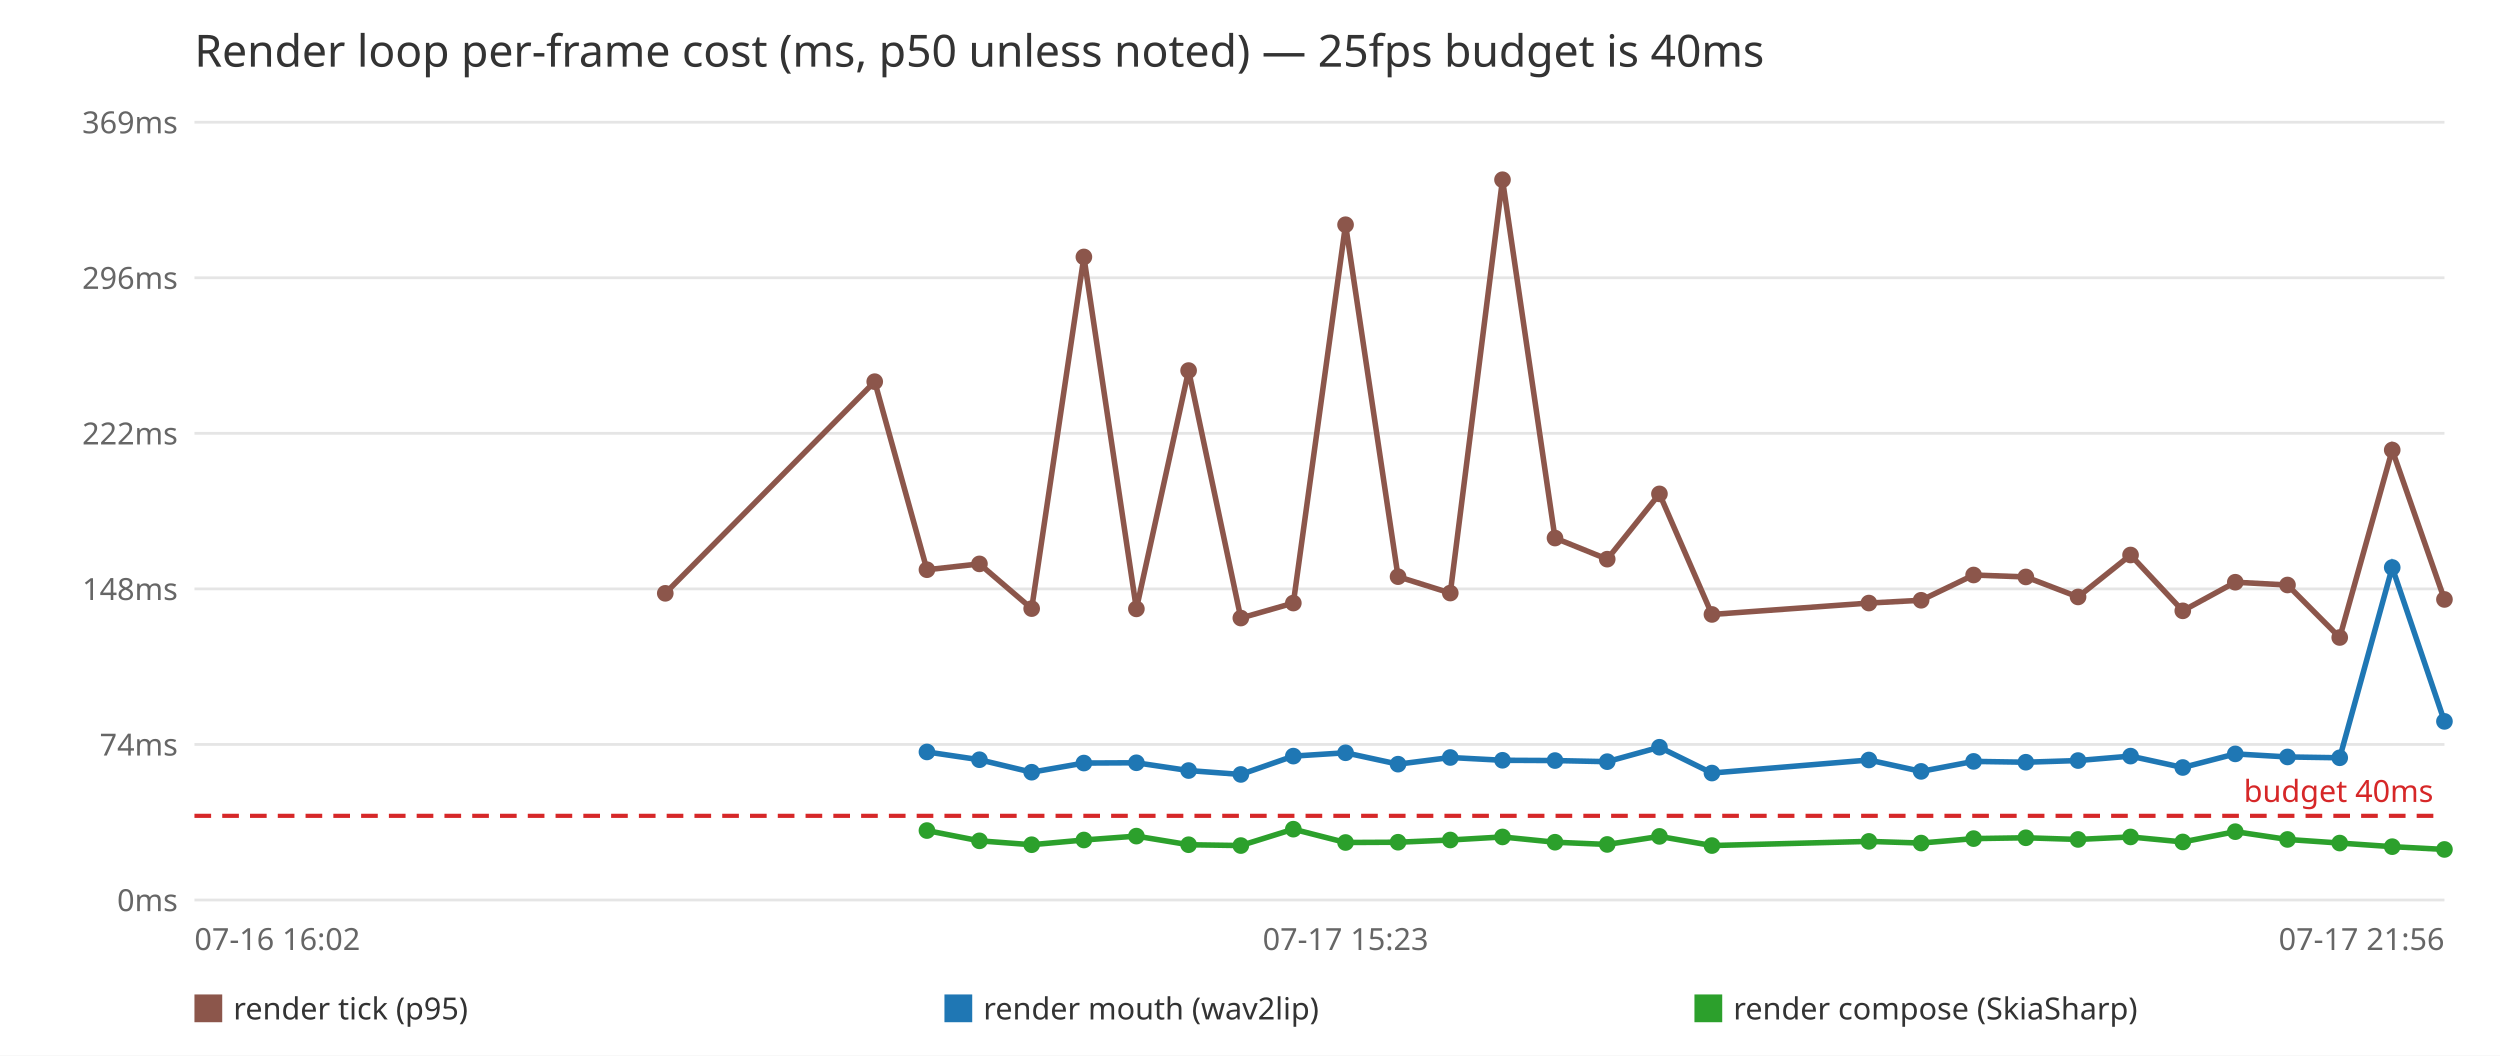
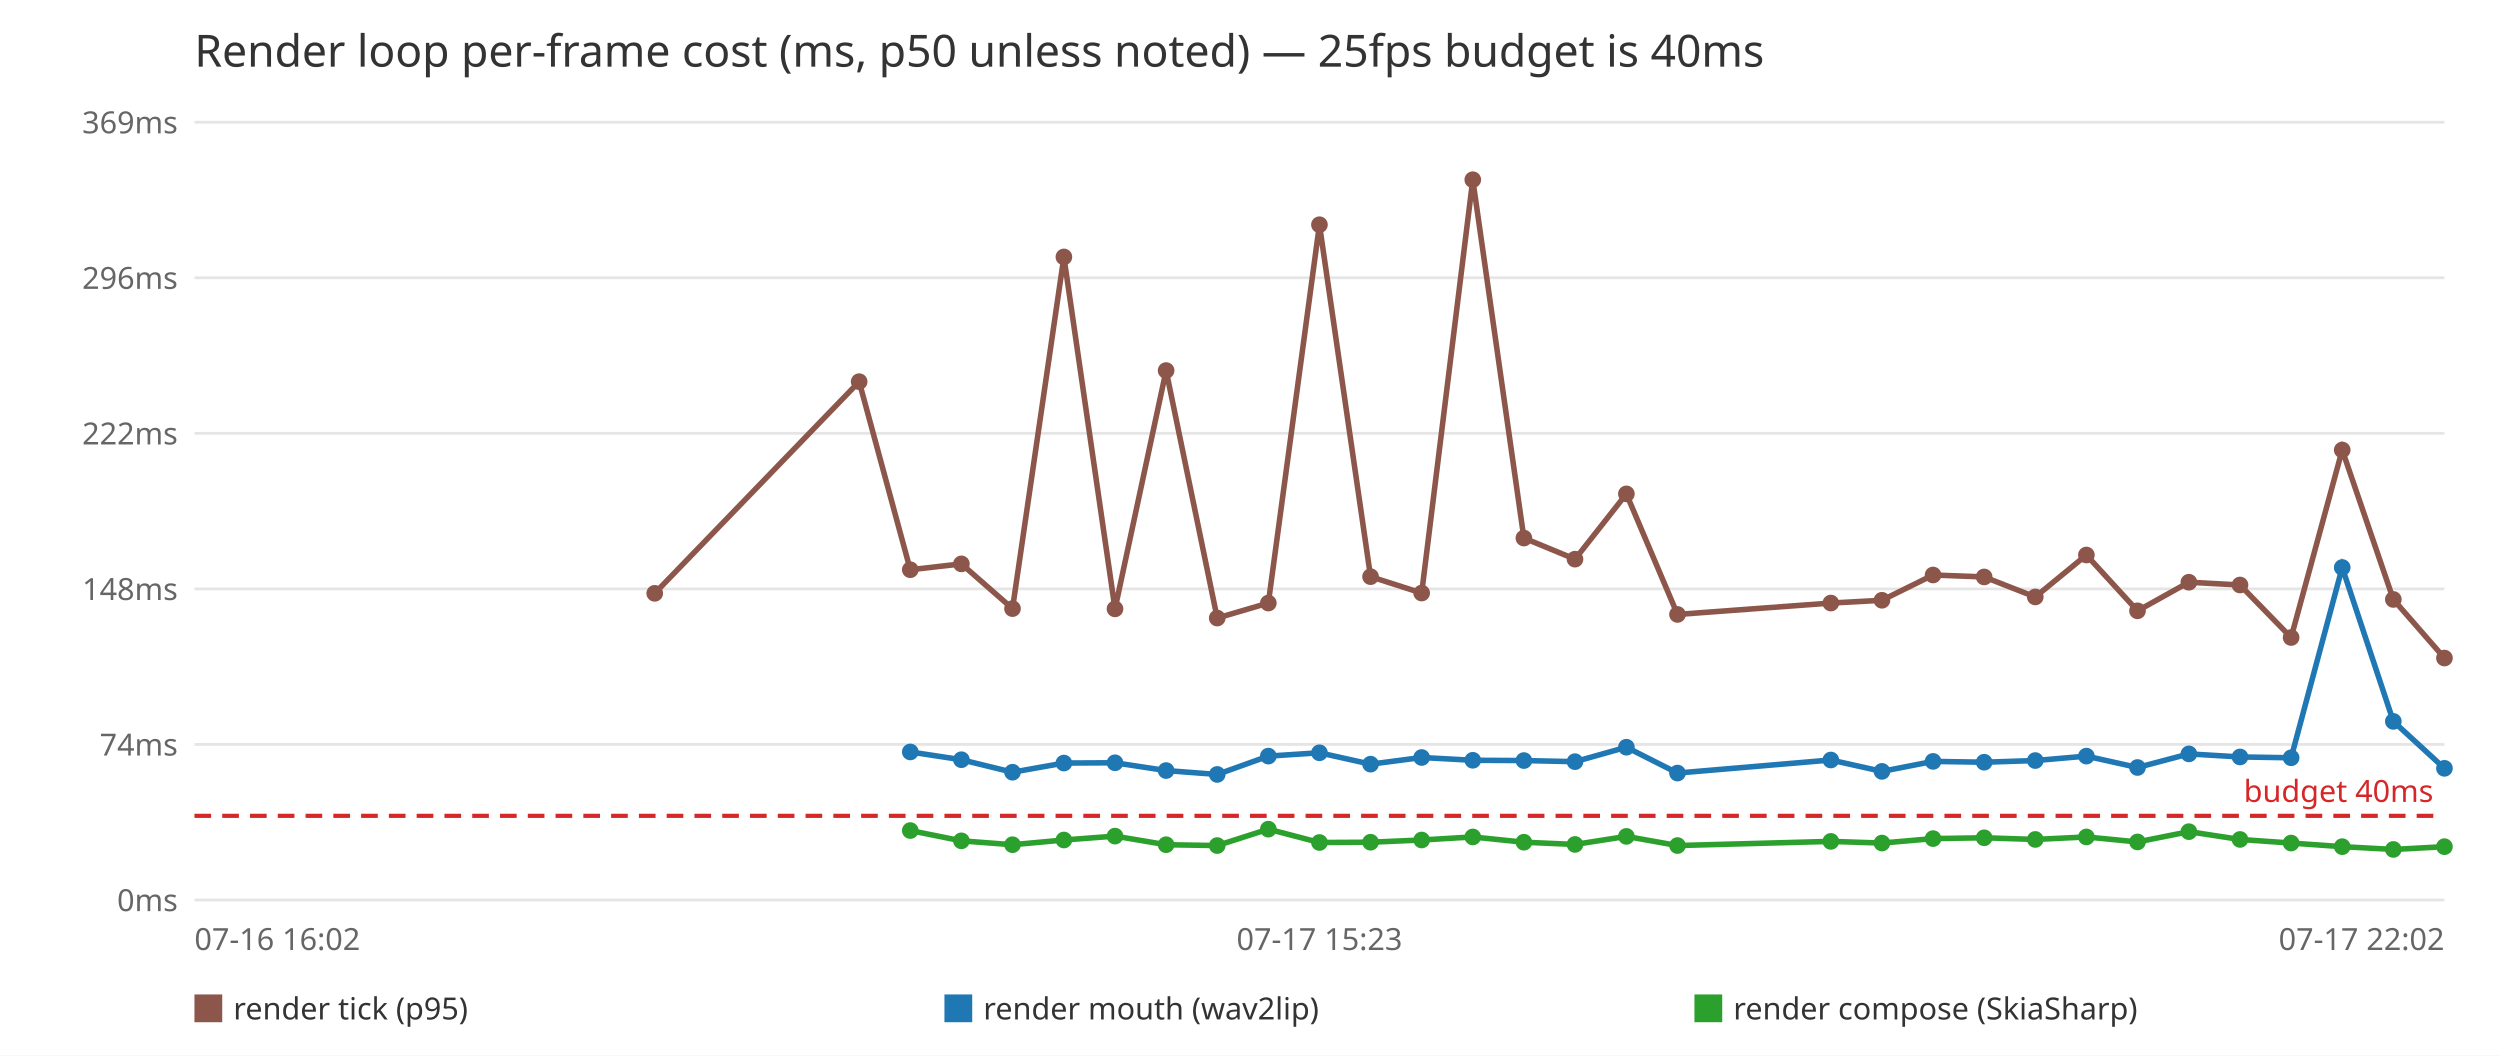
<svg xmlns="http://www.w3.org/2000/svg" width="900" height="380" viewBox="0 0 900 380" font-family="sans-serif">
  <rect width="900" height="380" fill="white" />
  <text x="70" y="24" font-size="16" fill="#333">Render loop per-frame cost (ms, p50 unless noted) — 25fps budget is 40ms</text>
  <line x1="70" y1="324.0" x2="880" y2="324.0" stroke="#e5e5e5" />
  <text x="64" y="328.0" font-size="11" fill="#666" text-anchor="end">0ms</text>
  <line x1="70" y1="268.0" x2="880" y2="268.0" stroke="#e5e5e5" />
  <text x="64" y="272.0" font-size="11" fill="#666" text-anchor="end">74ms</text>
  <line x1="70" y1="212.0" x2="880" y2="212.0" stroke="#e5e5e5" />
  <text x="64" y="216.0" font-size="11" fill="#666" text-anchor="end">148ms</text>
  <line x1="70" y1="156.0" x2="880" y2="156.0" stroke="#e5e5e5" />
  <text x="64" y="160.0" font-size="11" fill="#666" text-anchor="end">222ms</text>
  <line x1="70" y1="100.0" x2="880" y2="100.0" stroke="#e5e5e5" />
  <text x="64" y="104.0" font-size="11" fill="#666" text-anchor="end">296ms</text>
  <line x1="70" y1="44.0" x2="880" y2="44.0" stroke="#e5e5e5" />
  <text x="64" y="48.0" font-size="11" fill="#666" text-anchor="end">369ms</text>
  <line x1="70" y1="293.7" x2="880" y2="293.7" stroke="#d62728" stroke-width="1.5" stroke-dasharray="6,4" />
  <text x="876" y="288.7" font-size="11" fill="#d62728" text-anchor="end">budget 40ms</text>
  <text x="70.0" y="342" font-size="11" fill="#666" text-anchor="start">07-16 16:02</text>
-   <text x="484.4" y="342" font-size="11" fill="#666" text-anchor="middle">07-17 15:23</text>
-   <text x="880.0" y="342" font-size="11" fill="#666" text-anchor="end">07-17 21:56</text>
-   <polyline points="239.5,213.6 314.9,137.4 333.7,205.1 352.6,203.0 371.4,219.1 390.2,92.5 409.1,219.2 427.9,133.4 446.7,222.5 465.6,217.1 484.4,80.9 503.3,207.6 522.1,213.5 540.9,64.7 559.8,193.7 578.6,201.3 597.4,177.8 616.3,221.2 672.8,217.1 691.6,216.1 710.5,207.0 729.3,207.7 748.1,214.9 767.0,199.8 785.8,219.9 804.7,209.6 823.5,210.6 842.3,229.5 861.2,162.0 880.0,215.8" fill="none" stroke="#8c564b" stroke-width="2" />
-   <circle cx="239.5" cy="213.6" r="3" fill="#8c564b" />
-   <circle cx="314.9" cy="137.4" r="3" fill="#8c564b" />
-   <circle cx="333.7" cy="205.1" r="3" fill="#8c564b" />
-   <circle cx="352.6" cy="203.0" r="3" fill="#8c564b" />
-   <circle cx="371.4" cy="219.1" r="3" fill="#8c564b" />
-   <circle cx="390.2" cy="92.5" r="3" fill="#8c564b" />
-   <circle cx="409.1" cy="219.2" r="3" fill="#8c564b" />
-   <circle cx="427.9" cy="133.4" r="3" fill="#8c564b" />
-   <circle cx="446.7" cy="222.5" r="3" fill="#8c564b" />
-   <circle cx="465.6" cy="217.1" r="3" fill="#8c564b" />
-   <circle cx="484.4" cy="80.9" r="3" fill="#8c564b" />
-   <circle cx="503.3" cy="207.6" r="3" fill="#8c564b" />
-   <circle cx="522.1" cy="213.5" r="3" fill="#8c564b" />
-   <circle cx="540.9" cy="64.7" r="3" fill="#8c564b" />
-   <circle cx="559.8" cy="193.7" r="3" fill="#8c564b" />
-   <circle cx="578.6" cy="201.3" r="3" fill="#8c564b" />
-   <circle cx="597.4" cy="177.8" r="3" fill="#8c564b" />
-   <circle cx="616.3" cy="221.2" r="3" fill="#8c564b" />
-   <circle cx="672.8" cy="217.1" r="3" fill="#8c564b" />
-   <circle cx="691.6" cy="216.1" r="3" fill="#8c564b" />
-   <circle cx="710.5" cy="207.0" r="3" fill="#8c564b" />
-   <circle cx="729.3" cy="207.7" r="3" fill="#8c564b" />
-   <circle cx="748.1" cy="214.9" r="3" fill="#8c564b" />
-   <circle cx="767.0" cy="199.8" r="3" fill="#8c564b" />
-   <circle cx="785.8" cy="219.9" r="3" fill="#8c564b" />
-   <circle cx="804.7" cy="209.6" r="3" fill="#8c564b" />
-   <circle cx="823.5" cy="210.6" r="3" fill="#8c564b" />
-   <circle cx="842.3" cy="229.5" r="3" fill="#8c564b" />
-   <circle cx="861.2" cy="162.0" r="3" fill="#8c564b" />
-   <circle cx="880.0" cy="215.8" r="3" fill="#8c564b" />
+   <text x="475.0" y="342" font-size="11" fill="#666" text-anchor="middle">07-17 15:23</text>
+   <text x="880.0" y="342" font-size="11" fill="#666" text-anchor="end">07-17 22:02</text>
+   <polyline points="235.7,213.6 309.3,137.4 327.7,205.1 346.1,203.0 364.5,219.1 383.0,92.5 401.4,219.2 419.8,133.4 438.2,222.5 456.6,217.1 475.0,80.9 493.4,207.6 511.8,213.5 530.2,64.7 548.6,193.7 567.0,201.3 585.5,177.8 603.9,221.2 659.1,217.1 677.5,216.1 695.9,207.0 714.3,207.7 732.7,214.9 751.1,199.8 769.5,219.9 788.0,209.6 806.4,210.6 824.8,229.5 843.2,162.0 861.6,215.8 880.0,236.9" fill="none" stroke="#8c564b" stroke-width="2" />
+   <circle cx="235.7" cy="213.6" r="3" fill="#8c564b" />
+   <circle cx="309.3" cy="137.4" r="3" fill="#8c564b" />
+   <circle cx="327.7" cy="205.1" r="3" fill="#8c564b" />
+   <circle cx="346.1" cy="203.0" r="3" fill="#8c564b" />
+   <circle cx="364.5" cy="219.1" r="3" fill="#8c564b" />
+   <circle cx="383.0" cy="92.5" r="3" fill="#8c564b" />
+   <circle cx="401.4" cy="219.2" r="3" fill="#8c564b" />
+   <circle cx="419.8" cy="133.4" r="3" fill="#8c564b" />
+   <circle cx="438.2" cy="222.5" r="3" fill="#8c564b" />
+   <circle cx="456.6" cy="217.1" r="3" fill="#8c564b" />
+   <circle cx="475.0" cy="80.9" r="3" fill="#8c564b" />
+   <circle cx="493.4" cy="207.6" r="3" fill="#8c564b" />
+   <circle cx="511.8" cy="213.5" r="3" fill="#8c564b" />
+   <circle cx="530.2" cy="64.7" r="3" fill="#8c564b" />
+   <circle cx="548.6" cy="193.7" r="3" fill="#8c564b" />
+   <circle cx="567.0" cy="201.3" r="3" fill="#8c564b" />
+   <circle cx="585.5" cy="177.8" r="3" fill="#8c564b" />
+   <circle cx="603.9" cy="221.2" r="3" fill="#8c564b" />
+   <circle cx="659.1" cy="217.1" r="3" fill="#8c564b" />
+   <circle cx="677.5" cy="216.1" r="3" fill="#8c564b" />
+   <circle cx="695.9" cy="207.0" r="3" fill="#8c564b" />
+   <circle cx="714.3" cy="207.7" r="3" fill="#8c564b" />
+   <circle cx="732.7" cy="214.9" r="3" fill="#8c564b" />
+   <circle cx="751.1" cy="199.8" r="3" fill="#8c564b" />
+   <circle cx="769.5" cy="219.9" r="3" fill="#8c564b" />
+   <circle cx="788.0" cy="209.6" r="3" fill="#8c564b" />
+   <circle cx="806.4" cy="210.6" r="3" fill="#8c564b" />
+   <circle cx="824.8" cy="229.5" r="3" fill="#8c564b" />
+   <circle cx="843.2" cy="162.0" r="3" fill="#8c564b" />
+   <circle cx="861.6" cy="215.8" r="3" fill="#8c564b" />
+   <circle cx="880.0" cy="236.9" r="3" fill="#8c564b" />
  <rect x="70.0" y="358" width="10" height="10" fill="#8c564b" />
  <text x="84.0" y="367" font-size="11" fill="#333">render tick (p95)</text>
-   <polyline points="333.7,270.7 352.6,273.5 371.4,278.0 390.2,274.7 409.1,274.6 427.9,277.4 446.7,278.8 465.6,272.2 484.4,271.0 503.3,275.1 522.1,272.7 540.9,273.7 559.8,273.8 578.6,274.2 597.4,269.0 616.3,278.3 672.8,273.6 691.6,277.7 710.5,274.1 729.3,274.4 748.1,273.8 767.0,272.2 785.8,276.3 804.7,271.4 823.5,272.5 842.3,272.8 861.2,204.3 880.0,259.7" fill="none" stroke="#1f77b4" stroke-width="2" />
-   <circle cx="333.7" cy="270.7" r="3" fill="#1f77b4" />
-   <circle cx="352.6" cy="273.5" r="3" fill="#1f77b4" />
-   <circle cx="371.4" cy="278.0" r="3" fill="#1f77b4" />
-   <circle cx="390.2" cy="274.7" r="3" fill="#1f77b4" />
-   <circle cx="409.1" cy="274.6" r="3" fill="#1f77b4" />
-   <circle cx="427.9" cy="277.4" r="3" fill="#1f77b4" />
-   <circle cx="446.7" cy="278.8" r="3" fill="#1f77b4" />
-   <circle cx="465.6" cy="272.2" r="3" fill="#1f77b4" />
-   <circle cx="484.4" cy="271.0" r="3" fill="#1f77b4" />
-   <circle cx="503.3" cy="275.1" r="3" fill="#1f77b4" />
-   <circle cx="522.1" cy="272.7" r="3" fill="#1f77b4" />
-   <circle cx="540.9" cy="273.7" r="3" fill="#1f77b4" />
-   <circle cx="559.8" cy="273.8" r="3" fill="#1f77b4" />
-   <circle cx="578.6" cy="274.2" r="3" fill="#1f77b4" />
-   <circle cx="597.4" cy="269.0" r="3" fill="#1f77b4" />
-   <circle cx="616.3" cy="278.3" r="3" fill="#1f77b4" />
-   <circle cx="672.8" cy="273.6" r="3" fill="#1f77b4" />
-   <circle cx="691.6" cy="277.7" r="3" fill="#1f77b4" />
-   <circle cx="710.5" cy="274.1" r="3" fill="#1f77b4" />
-   <circle cx="729.3" cy="274.4" r="3" fill="#1f77b4" />
-   <circle cx="748.1" cy="273.8" r="3" fill="#1f77b4" />
-   <circle cx="767.0" cy="272.2" r="3" fill="#1f77b4" />
-   <circle cx="785.8" cy="276.3" r="3" fill="#1f77b4" />
-   <circle cx="804.7" cy="271.4" r="3" fill="#1f77b4" />
-   <circle cx="823.5" cy="272.5" r="3" fill="#1f77b4" />
-   <circle cx="842.3" cy="272.8" r="3" fill="#1f77b4" />
-   <circle cx="861.2" cy="204.3" r="3" fill="#1f77b4" />
-   <circle cx="880.0" cy="259.7" r="3" fill="#1f77b4" />
+   <polyline points="327.7,270.7 346.1,273.5 364.5,278.0 383.0,274.7 401.4,274.6 419.8,277.4 438.2,278.8 456.6,272.2 475.0,271.0 493.4,275.1 511.8,272.7 530.2,273.7 548.6,273.8 567.0,274.2 585.5,269.0 603.9,278.3 659.1,273.6 677.5,277.7 695.9,274.1 714.3,274.4 732.7,273.8 751.1,272.2 769.5,276.3 788.0,271.4 806.4,272.5 824.8,272.8 843.2,204.3 861.6,259.7 880.0,276.6" fill="none" stroke="#1f77b4" stroke-width="2" />
+   <circle cx="327.7" cy="270.7" r="3" fill="#1f77b4" />
+   <circle cx="346.1" cy="273.5" r="3" fill="#1f77b4" />
+   <circle cx="364.5" cy="278.0" r="3" fill="#1f77b4" />
+   <circle cx="383.0" cy="274.7" r="3" fill="#1f77b4" />
+   <circle cx="401.4" cy="274.6" r="3" fill="#1f77b4" />
+   <circle cx="419.8" cy="277.4" r="3" fill="#1f77b4" />
+   <circle cx="438.2" cy="278.8" r="3" fill="#1f77b4" />
+   <circle cx="456.6" cy="272.2" r="3" fill="#1f77b4" />
+   <circle cx="475.0" cy="271.0" r="3" fill="#1f77b4" />
+   <circle cx="493.4" cy="275.1" r="3" fill="#1f77b4" />
+   <circle cx="511.8" cy="272.7" r="3" fill="#1f77b4" />
+   <circle cx="530.2" cy="273.7" r="3" fill="#1f77b4" />
+   <circle cx="548.6" cy="273.8" r="3" fill="#1f77b4" />
+   <circle cx="567.0" cy="274.2" r="3" fill="#1f77b4" />
+   <circle cx="585.5" cy="269.0" r="3" fill="#1f77b4" />
+   <circle cx="603.9" cy="278.3" r="3" fill="#1f77b4" />
+   <circle cx="659.1" cy="273.6" r="3" fill="#1f77b4" />
+   <circle cx="677.5" cy="277.7" r="3" fill="#1f77b4" />
+   <circle cx="695.9" cy="274.1" r="3" fill="#1f77b4" />
+   <circle cx="714.3" cy="274.4" r="3" fill="#1f77b4" />
+   <circle cx="732.7" cy="273.8" r="3" fill="#1f77b4" />
+   <circle cx="751.1" cy="272.2" r="3" fill="#1f77b4" />
+   <circle cx="769.5" cy="276.3" r="3" fill="#1f77b4" />
+   <circle cx="788.0" cy="271.4" r="3" fill="#1f77b4" />
+   <circle cx="806.4" cy="272.5" r="3" fill="#1f77b4" />
+   <circle cx="824.8" cy="272.8" r="3" fill="#1f77b4" />
+   <circle cx="843.2" cy="204.3" r="3" fill="#1f77b4" />
+   <circle cx="861.6" cy="259.7" r="3" fill="#1f77b4" />
+   <circle cx="880.0" cy="276.6" r="3" fill="#1f77b4" />
  <rect x="340.0" y="358" width="10" height="10" fill="#1f77b4" />
  <text x="354.0" y="367" font-size="11" fill="#333">render mouth (wav2lip)</text>
-   <polyline points="333.7,299.0 352.6,302.7 371.4,304.1 390.2,302.4 409.1,301.0 427.9,304.1 446.7,304.4 465.6,298.5 484.4,303.3 503.3,303.2 522.1,302.4 540.9,301.3 559.8,303.2 578.6,304.0 597.4,301.1 616.3,304.4 672.8,302.9 691.6,303.5 710.5,301.9 729.3,301.6 748.1,302.2 767.0,301.3 785.8,303.1 804.7,299.4 823.5,302.2 842.3,303.5 861.2,304.8 880.0,305.8" fill="none" stroke="#2ca02c" stroke-width="2" />
-   <circle cx="333.7" cy="299.0" r="3" fill="#2ca02c" />
-   <circle cx="352.6" cy="302.7" r="3" fill="#2ca02c" />
-   <circle cx="371.4" cy="304.1" r="3" fill="#2ca02c" />
-   <circle cx="390.2" cy="302.4" r="3" fill="#2ca02c" />
-   <circle cx="409.1" cy="301.0" r="3" fill="#2ca02c" />
-   <circle cx="427.9" cy="304.1" r="3" fill="#2ca02c" />
-   <circle cx="446.7" cy="304.4" r="3" fill="#2ca02c" />
-   <circle cx="465.6" cy="298.5" r="3" fill="#2ca02c" />
-   <circle cx="484.4" cy="303.3" r="3" fill="#2ca02c" />
-   <circle cx="503.3" cy="303.2" r="3" fill="#2ca02c" />
-   <circle cx="522.1" cy="302.4" r="3" fill="#2ca02c" />
-   <circle cx="540.9" cy="301.3" r="3" fill="#2ca02c" />
-   <circle cx="559.8" cy="303.2" r="3" fill="#2ca02c" />
-   <circle cx="578.6" cy="304.0" r="3" fill="#2ca02c" />
-   <circle cx="597.4" cy="301.1" r="3" fill="#2ca02c" />
-   <circle cx="616.3" cy="304.4" r="3" fill="#2ca02c" />
-   <circle cx="672.8" cy="302.9" r="3" fill="#2ca02c" />
-   <circle cx="691.6" cy="303.5" r="3" fill="#2ca02c" />
-   <circle cx="710.5" cy="301.9" r="3" fill="#2ca02c" />
-   <circle cx="729.3" cy="301.6" r="3" fill="#2ca02c" />
-   <circle cx="748.1" cy="302.2" r="3" fill="#2ca02c" />
-   <circle cx="767.0" cy="301.3" r="3" fill="#2ca02c" />
-   <circle cx="785.8" cy="303.1" r="3" fill="#2ca02c" />
-   <circle cx="804.7" cy="299.4" r="3" fill="#2ca02c" />
-   <circle cx="823.5" cy="302.2" r="3" fill="#2ca02c" />
-   <circle cx="842.3" cy="303.5" r="3" fill="#2ca02c" />
-   <circle cx="861.2" cy="304.8" r="3" fill="#2ca02c" />
-   <circle cx="880.0" cy="305.8" r="3" fill="#2ca02c" />
+   <polyline points="327.7,299.0 346.1,302.7 364.5,304.1 383.0,302.4 401.4,301.0 419.8,304.1 438.2,304.4 456.6,298.5 475.0,303.3 493.4,303.2 511.8,302.4 530.2,301.3 548.6,303.2 567.0,304.0 585.5,301.1 603.9,304.4 659.1,302.9 677.5,303.5 695.9,301.9 714.3,301.6 732.7,302.2 751.1,301.3 769.5,303.1 788.0,299.4 806.4,302.2 824.8,303.5 843.2,304.8 861.6,305.8 880.0,304.8" fill="none" stroke="#2ca02c" stroke-width="2" />
+   <circle cx="327.7" cy="299.0" r="3" fill="#2ca02c" />
+   <circle cx="346.1" cy="302.7" r="3" fill="#2ca02c" />
+   <circle cx="364.5" cy="304.1" r="3" fill="#2ca02c" />
+   <circle cx="383.0" cy="302.4" r="3" fill="#2ca02c" />
+   <circle cx="401.4" cy="301.0" r="3" fill="#2ca02c" />
+   <circle cx="419.8" cy="304.1" r="3" fill="#2ca02c" />
+   <circle cx="438.2" cy="304.4" r="3" fill="#2ca02c" />
+   <circle cx="456.6" cy="298.5" r="3" fill="#2ca02c" />
+   <circle cx="475.0" cy="303.3" r="3" fill="#2ca02c" />
+   <circle cx="493.4" cy="303.2" r="3" fill="#2ca02c" />
+   <circle cx="511.8" cy="302.4" r="3" fill="#2ca02c" />
+   <circle cx="530.2" cy="301.3" r="3" fill="#2ca02c" />
+   <circle cx="548.6" cy="303.2" r="3" fill="#2ca02c" />
+   <circle cx="567.0" cy="304.0" r="3" fill="#2ca02c" />
+   <circle cx="585.5" cy="301.1" r="3" fill="#2ca02c" />
+   <circle cx="603.9" cy="304.4" r="3" fill="#2ca02c" />
+   <circle cx="659.1" cy="302.9" r="3" fill="#2ca02c" />
+   <circle cx="677.5" cy="303.5" r="3" fill="#2ca02c" />
+   <circle cx="695.9" cy="301.9" r="3" fill="#2ca02c" />
+   <circle cx="714.3" cy="301.6" r="3" fill="#2ca02c" />
+   <circle cx="732.7" cy="302.2" r="3" fill="#2ca02c" />
+   <circle cx="751.1" cy="301.3" r="3" fill="#2ca02c" />
+   <circle cx="769.5" cy="303.1" r="3" fill="#2ca02c" />
+   <circle cx="788.0" cy="299.4" r="3" fill="#2ca02c" />
+   <circle cx="806.4" cy="302.2" r="3" fill="#2ca02c" />
+   <circle cx="824.8" cy="303.5" r="3" fill="#2ca02c" />
+   <circle cx="843.2" cy="304.8" r="3" fill="#2ca02c" />
+   <circle cx="861.6" cy="305.8" r="3" fill="#2ca02c" />
+   <circle cx="880.0" cy="304.8" r="3" fill="#2ca02c" />
  <rect x="610.0" y="358" width="10" height="10" fill="#2ca02c" />
  <text x="624.0" y="367" font-size="11" fill="#333">render compose (SkiaSharp)</text>
</svg>
